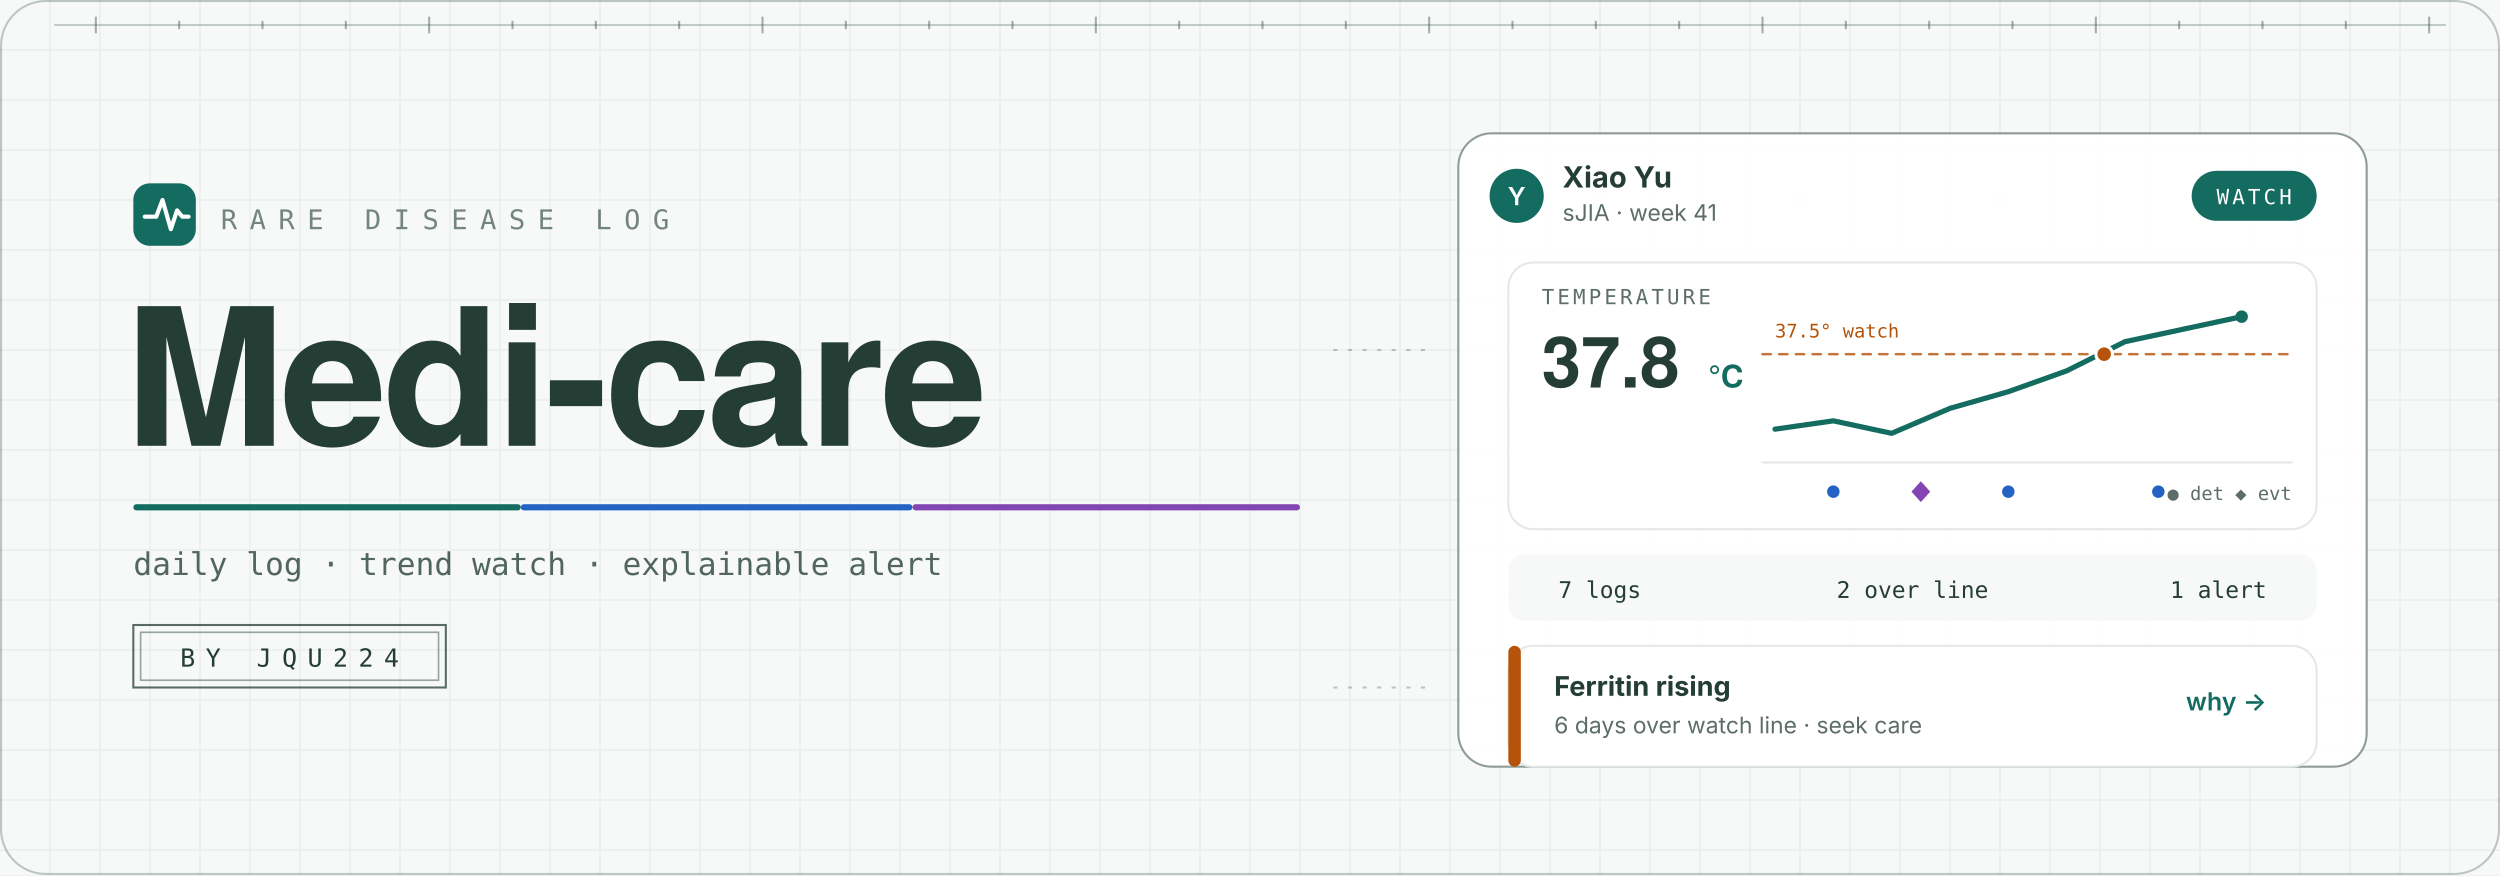
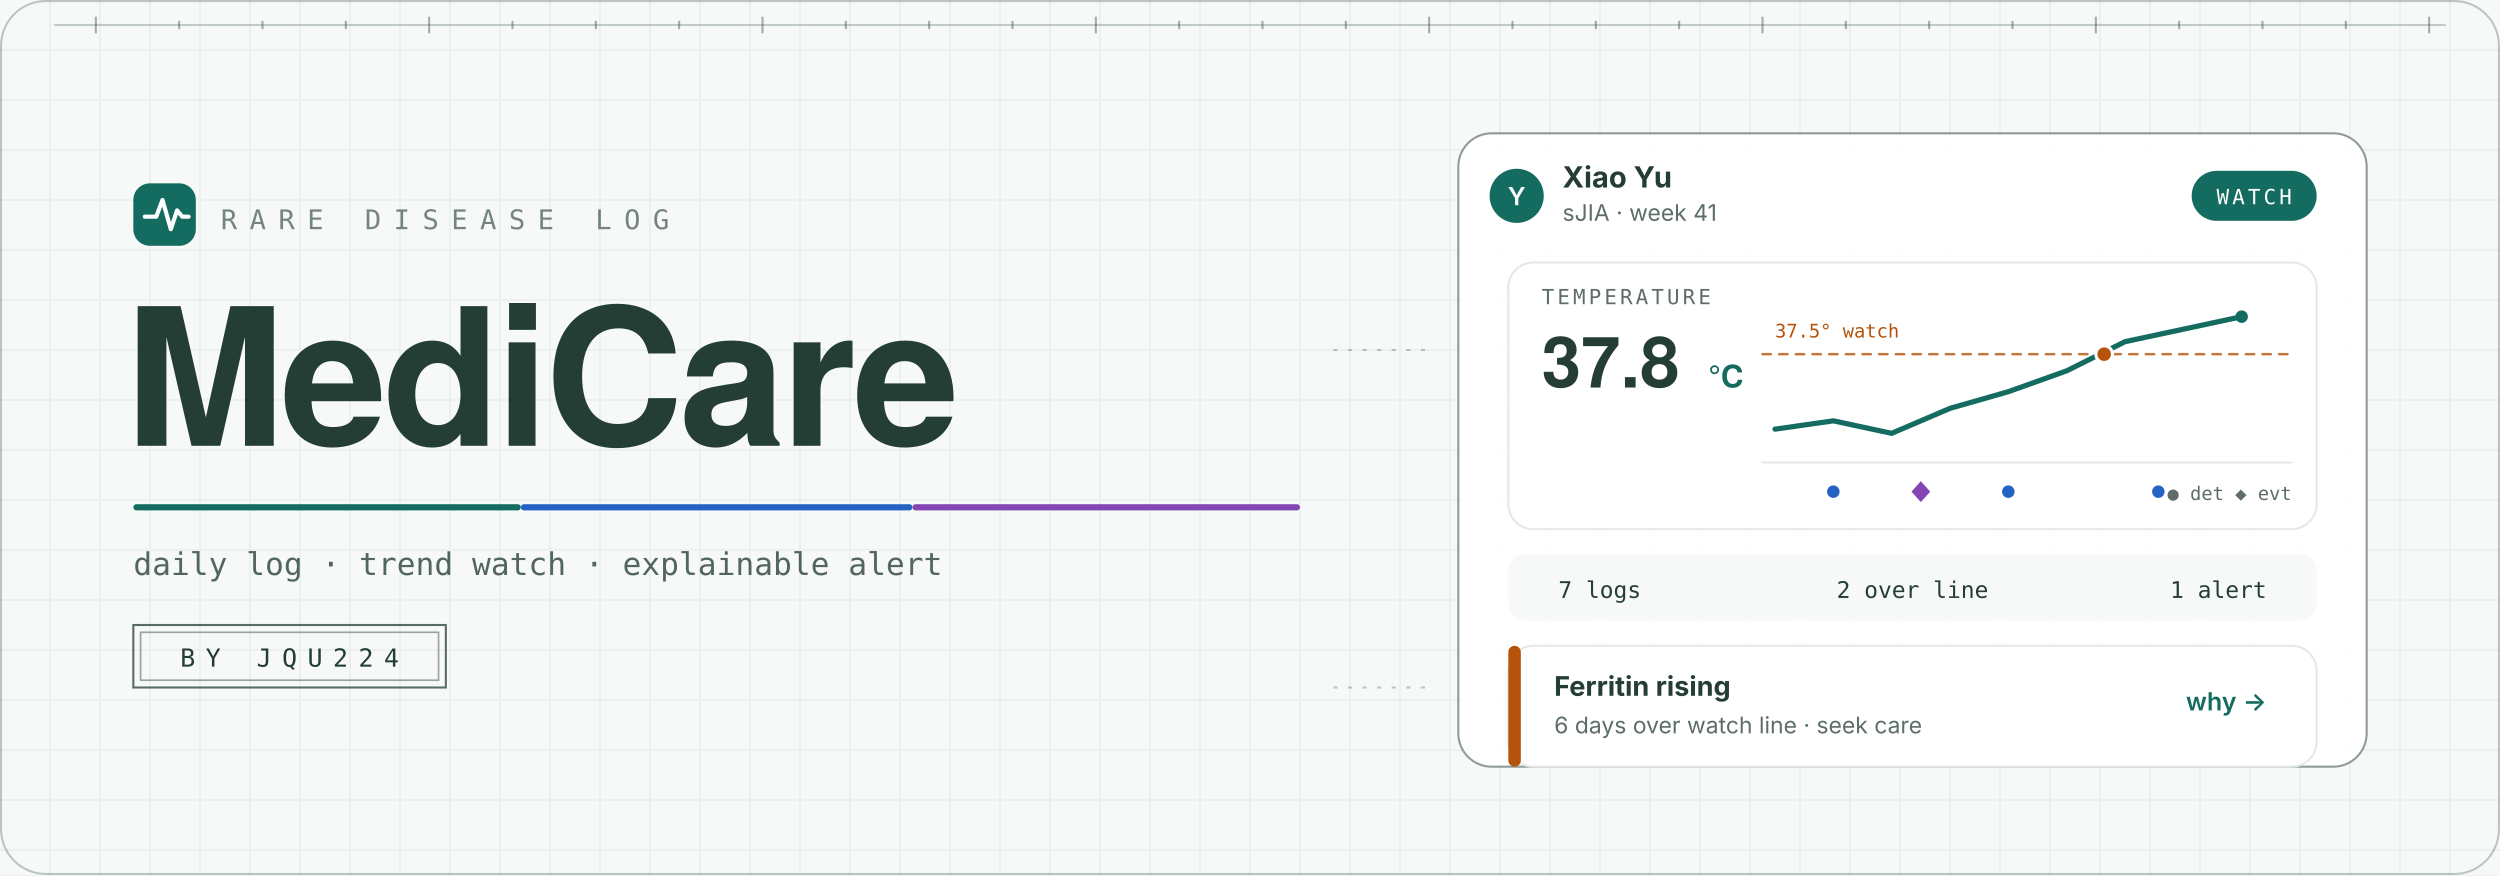
<svg xmlns="http://www.w3.org/2000/svg" width="1200" height="420" viewBox="0 0 1200 420" role="img" aria-labelledby="heroTitle heroDesc">
  <g>
    <rect width="1200" height="420" fill="#F7F9F9" />
    <path fill="none" stroke="#243D35" stroke-opacity="0.045" stroke-width="1" d="M24 0V420 M48 0V420 M72 0V420 M96 0V420 M120 0V420 M144 0V420 M168 0V420 M192 0V420 M216 0V420 M240 0V420 M264 0V420 M288 0V420 M312 0V420 M336 0V420 M360 0V420 M384 0V420 M408 0V420 M432 0V420 M456 0V420 M480 0V420 M504 0V420 M528 0V420 M552 0V420 M576 0V420 M600 0V420 M624 0V420 M648 0V420 M672 0V420 M696 0V420 M720 0V420 M744 0V420 M768 0V420 M792 0V420 M816 0V420 M840 0V420 M864 0V420 M888 0V420 M912 0V420 M936 0V420 M960 0V420 M984 0V420 M1008 0V420 M1032 0V420 M1056 0V420 M1080 0V420 M1104 0V420 M1128 0V420 M1152 0V420 M1176 0V420 M0 24H1200 M0 48H1200 M0 72H1200 M0 96H1200 M0 120H1200 M0 144H1200 M0 168H1200 M0 192H1200 M0 216H1200 M0 240H1200 M0 264H1200 M0 288H1200 M0 312H1200 M0 336H1200 M0 360H1200 M0 384H1200 M0 408H1200" />
    <rect x="0.5" y="0.5" width="1199" height="419" rx="21.5" fill="none" stroke="#243D35" stroke-opacity="0.28" stroke-width="1" />
    <g stroke="#243D35" stroke-opacity="0.4" fill="none">
      <line x1="26" y1="12" x2="1174" y2="12" stroke-opacity="0.25" />
      <path d="M46 8v8 M86 10v4 M126 10v4 M166 10v4 M206 8v8 M246 10v4 M286 10v4 M326 10v4 M366 8v8 M406 10v4 M446 10v4 M486 10v4 M526 8v8 M566 10v4 M606 10v4 M646 10v4 M686 8v8 M726 10v4 M766 10v4 M806 10v4 M846 8v8 M886 10v4 M926 10v4 M966 10v4 M1006 8v8 M1046 10v4 M1086 10v4 M1126 10v4 M1166 8v8" />
    </g>
    <g transform="translate(0 18)">
      <rect x="64" y="70" width="30" height="30" rx="8" fill="#146B60" />
      <path d="M69.5 86H75L78 78L82 92L85 83L87.5 86H90.5" fill="none" stroke="#FFFFFF" stroke-width="2" stroke-linecap="round" stroke-linejoin="round" />
      <text x="106" y="92" font-family="ui-monospace,'SF Mono',Menlo,Consolas,monospace" font-size="13" letter-spacing="6" fill="#243D35" fill-opacity="0.62">RARE DISEASE LOG</text>
-       <text x="60" y="196" font-family="'Helvetica Neue','Segoe UI',sans-serif" font-size="92" font-weight="800" letter-spacing="-2" fill="#243D35">Medi-care</text>
+       <text x="60" y="196" font-family="'Helvetica Neue','Segoe UI',sans-serif" font-size="92" font-weight="800" letter-spacing="-2" fill="#243D35">MediCare</text>
      <rect x="64" y="224" width="186" height="3" rx="1.5" fill="#146B60" />
      <rect x="250" y="224" width="188" height="3" rx="1.5" fill="#2463C4" />
      <rect x="438" y="224" width="186" height="3" rx="1.5" fill="#8445B4" />
      <text x="64" y="258" font-family="ui-monospace,'SF Mono',Menlo,Consolas,monospace" font-size="15" fill="#243D35" fill-opacity="0.78">daily log · trend watch · explainable alert</text>
      <g>
        <rect x="64" y="282" width="150" height="30" fill="none" stroke="#243D35" stroke-opacity="0.75" stroke-width="1" />
        <rect x="67.5" y="285.5" width="143" height="23" fill="none" stroke="#243D35" stroke-opacity="0.45" stroke-width="0.8" />
        <text x="139" y="302" text-anchor="middle" font-family="ui-monospace,'SF Mono',Menlo,Consolas,monospace" font-size="12" letter-spacing="5" fill="#243D35">BY JQU224</text>
      </g>
    </g>
    <g stroke="#243D35" stroke-opacity="0.28" stroke-dasharray="2 5">
      <line x1="640" y1="168" x2="688" y2="168" />
      <line x1="640" y1="330" x2="688" y2="330" />
    </g>
    <g stroke-linejoin="round" stroke-linecap="round">
      <rect x="700" y="64" width="436" height="304" rx="16" fill="#FFFFFF" fill-opacity="0.94" stroke="#243D35" stroke-opacity="0.5" />
      <circle cx="728" cy="94" r="13" fill="#146B60" />
      <text x="728" y="98.5" text-anchor="middle" font-family="'SF Pro Text','Segoe UI',system-ui,sans-serif" font-size="12" font-weight="600" fill="#FFFFFF">Y</text>
      <text x="750" y="90" font-family="'SF Pro Text','Segoe UI',system-ui,sans-serif" font-size="14" font-weight="700" fill="#243D35">Xiao Yu</text>
      <text x="750" y="106" font-family="'SF Pro Text','Segoe UI',system-ui,sans-serif" font-size="11" fill="#5D6D69">sJIA · week 41</text>
      <rect x="1052" y="82" width="60" height="24" rx="12" fill="#146B60" />
      <text x="1082" y="98" text-anchor="middle" font-family="ui-monospace,'SF Mono',Menlo,monospace" font-size="10" letter-spacing="1.5" fill="#FFFFFF">WATCH</text>
      <rect x="724" y="126" width="388" height="128" rx="12" fill="#FFFFFF" stroke="#E4E9E8" />
      <text x="740" y="146" font-family="ui-monospace,'SF Mono',Menlo,monospace" font-size="10" letter-spacing="1.5" fill="#5D6D69">TEMPERATURE</text>
      <text x="740" y="186" font-family="'Helvetica Neue','Segoe UI',sans-serif" font-size="34" font-weight="800" fill="#243D35">37.8</text>
      <text x="820" y="186" font-family="'Helvetica Neue','Segoe UI',sans-serif" font-size="15" font-weight="600" fill="#146B60">°C</text>
      <line x1="846" y1="170" x2="1100" y2="170" stroke="#B45309" stroke-opacity="0.8" stroke-width="1.2" stroke-dasharray="4 4" />
      <text x="852" y="162" text-anchor="start" font-family="ui-monospace,'SF Mono',Menlo,monospace" font-size="9" fill="#B45309">37.5° watch</text>
      <line x1="846" y1="222" x2="1100" y2="222" stroke="#E4E9E8" stroke-width="1" />
      <polyline points="852,206 880,202 908,208 936,196 964,188 992,178 1020,164 1048,158 1076,152" fill="none" stroke="#146B60" stroke-width="2.5" />
      <circle cx="1010" cy="170" r="4" fill="#B45309" stroke="#FFFFFF" stroke-width="1.5" />
      <circle cx="1076" cy="152" r="3" fill="#146B60" />
      <circle cx="880" cy="236" r="3" fill="#2463C4" />
      <path d="M922 231 l4.5 5 -4.5 5 -4.5 -5 Z" fill="#8445B4" />
      <circle cx="964" cy="236" r="3" fill="#2463C4" />
      <circle cx="1036" cy="236" r="3" fill="#2463C4" />
      <text x="1100" y="240" text-anchor="end" font-family="ui-monospace,'SF Mono',Menlo,monospace" font-size="9" fill="#5D6D69">● det ◆ evt</text>
      <rect x="724" y="266" width="388" height="32" rx="8" fill="#F7F9F9" />
      <text x="748" y="287" font-family="ui-monospace,'SF Mono',Menlo,monospace" font-size="11" fill="#243D35">7 logs</text>
      <text x="918" y="287" text-anchor="middle" font-family="ui-monospace,'SF Mono',Menlo,monospace" font-size="11" fill="#243D35">2 over line</text>
      <text x="1088" y="287" text-anchor="end" font-family="ui-monospace,'SF Mono',Menlo,monospace" font-size="11" fill="#243D35">1 alert</text>
      <rect x="724" y="310" width="388" height="58" rx="12" fill="#FFFFFF" stroke="#E4E9E8" />
      <rect x="724" y="310" width="6" height="58" rx="3" fill="#B45309" />
      <text x="746" y="334" font-family="'SF Pro Text','Segoe UI',system-ui,sans-serif" font-size="13" font-weight="700" fill="#243D35">Ferritin rising</text>
      <text x="746" y="352" font-family="'SF Pro Text','Segoe UI',system-ui,sans-serif" font-size="11" fill="#5D6D69">6 days over watch line · seek care</text>
      <text x="1088" y="341" text-anchor="end" font-family="'SF Pro Text','Segoe UI',system-ui,sans-serif" font-size="12" font-weight="600" fill="#146B60">why →</text>
    </g>
  </g>
</svg>
